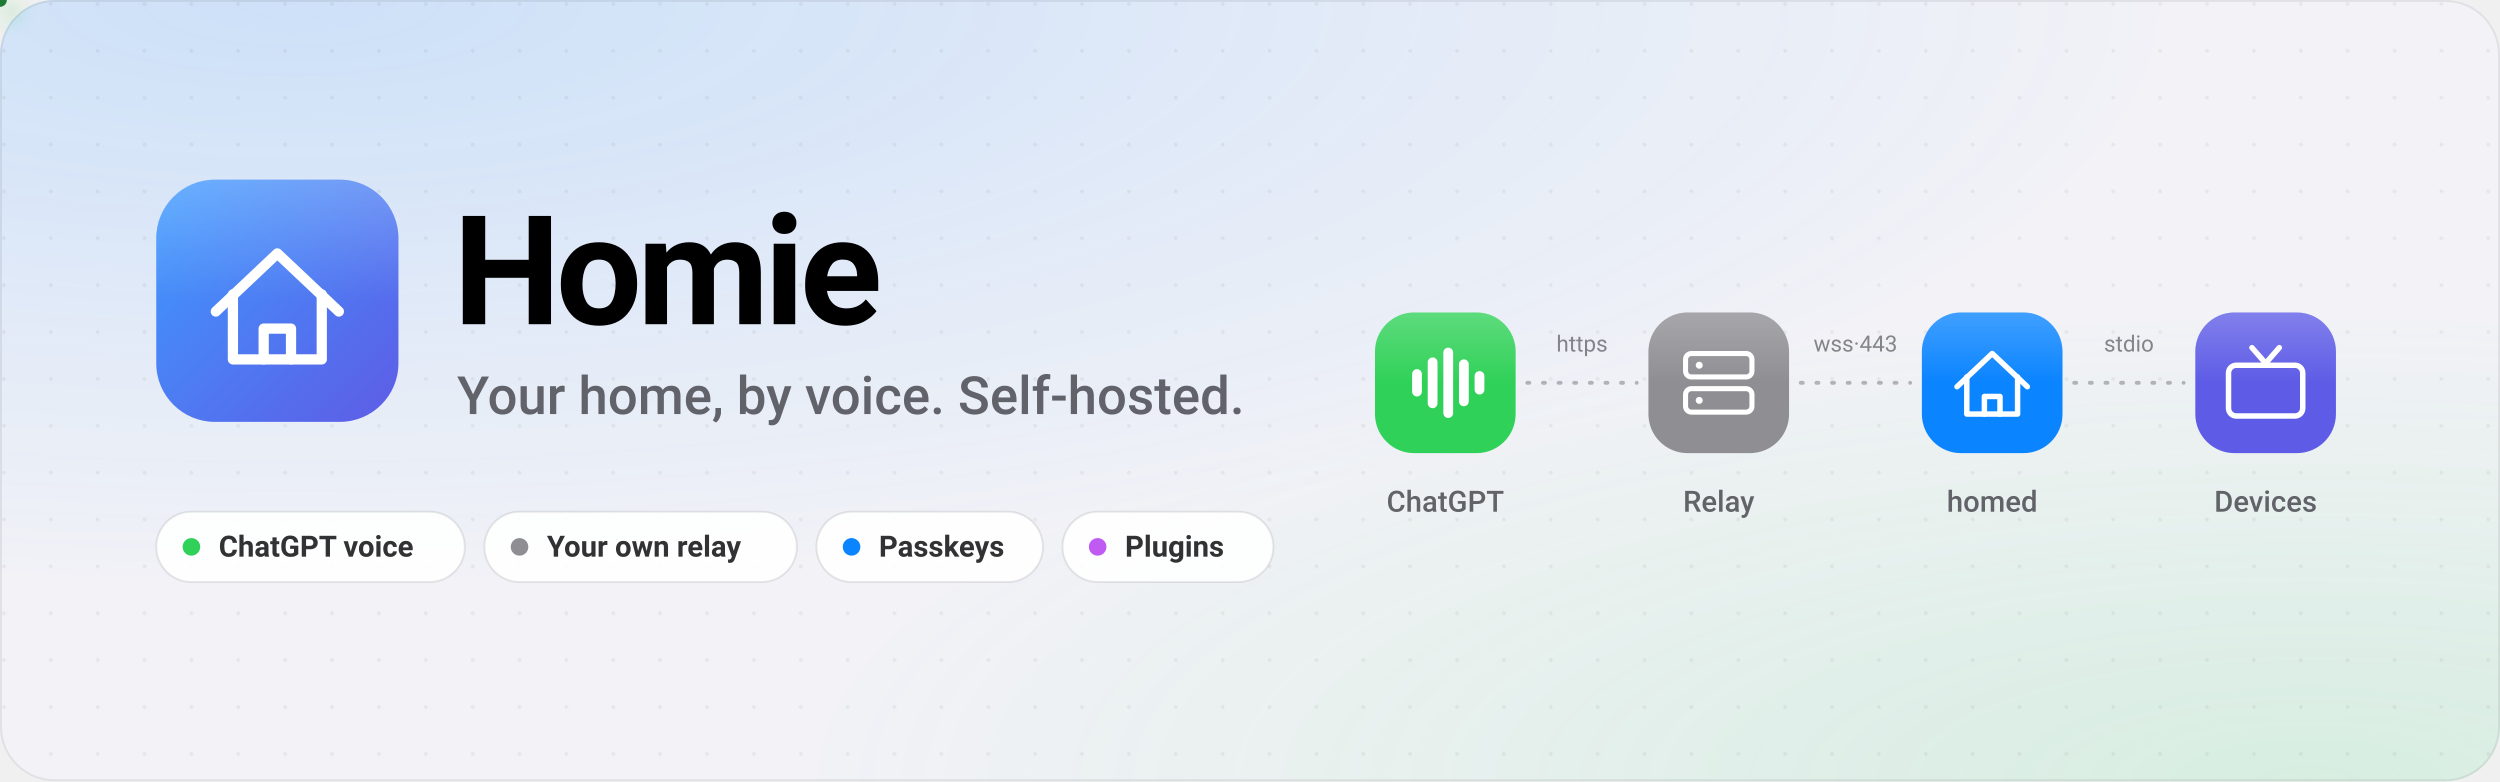
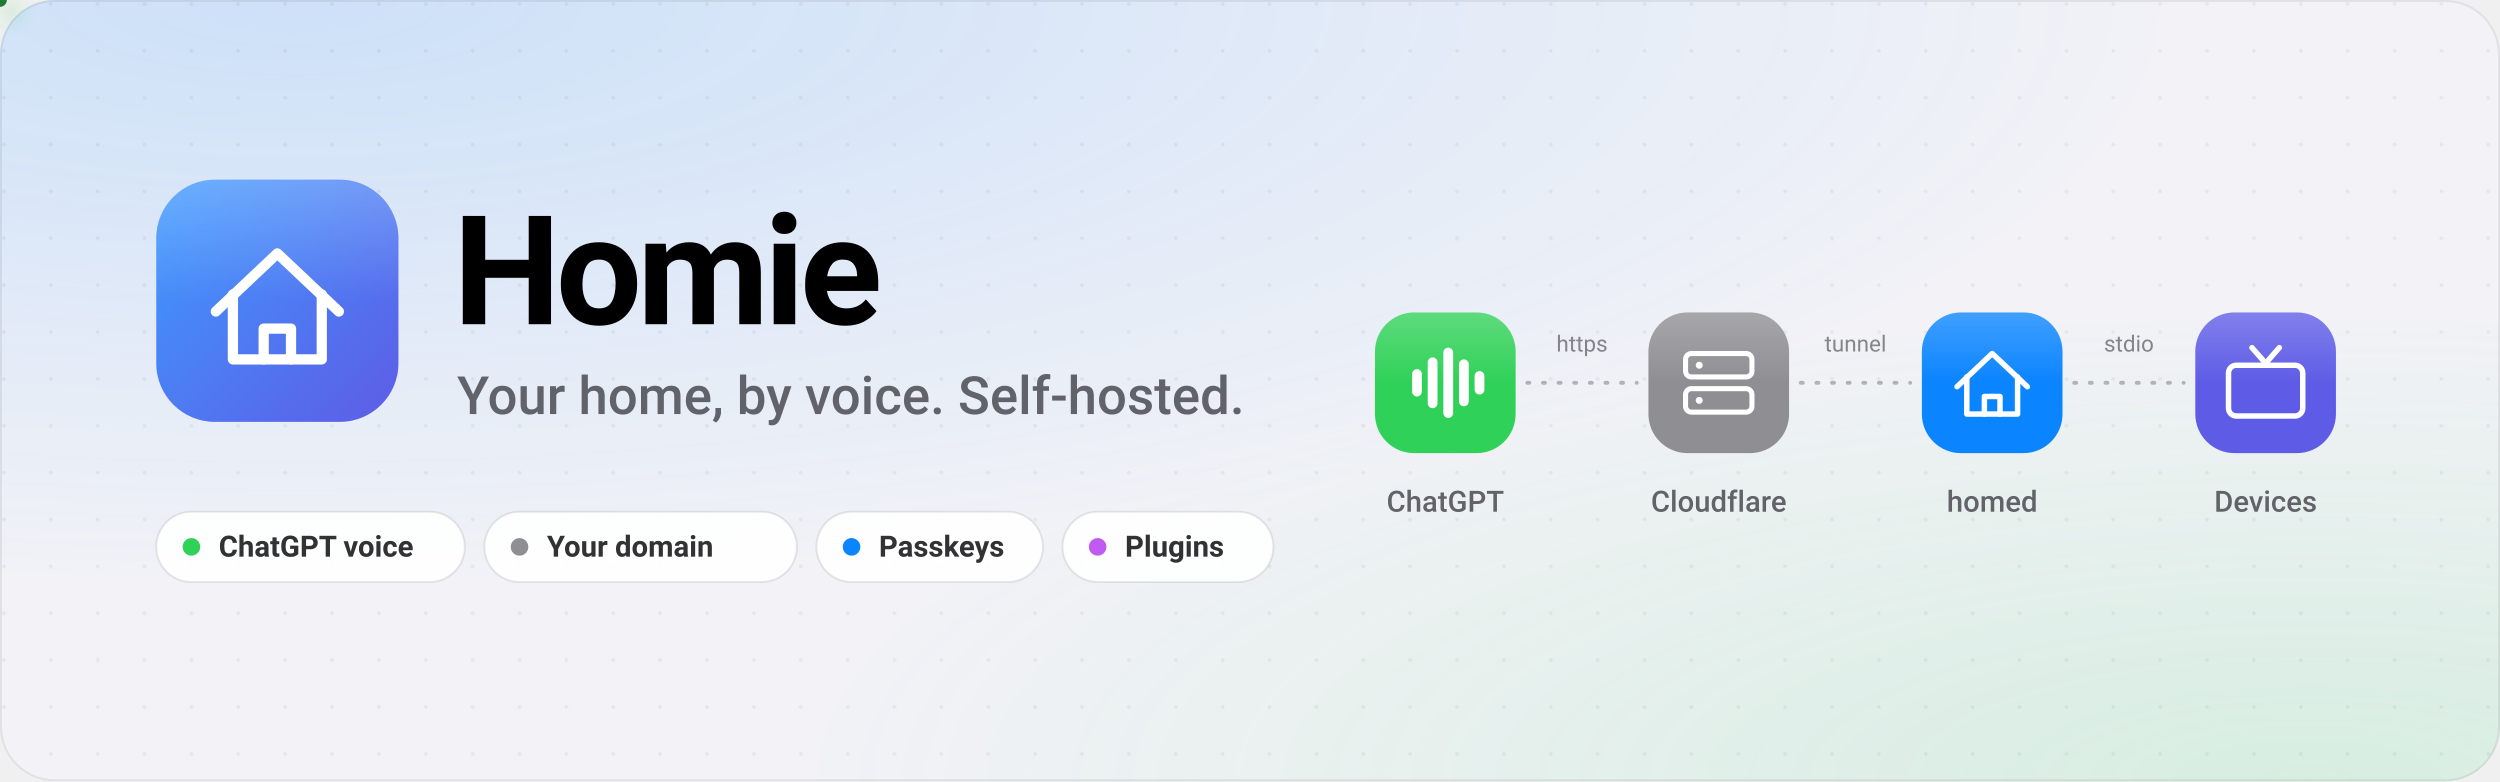
<svg xmlns="http://www.w3.org/2000/svg" width="1280" height="400" viewBox="0 0 1280 400" role="img" aria-labelledby="title desc">
  <defs>
    <radialGradient id="glowBlue" cx="0.12" cy="0" r="0.75">
      <stop offset="0" stop-color="#0A84FF" stop-opacity="0.16" />
      <stop offset="1" stop-color="#0A84FF" stop-opacity="0" />
    </radialGradient>
    <radialGradient id="glowGreen" cx="0.92" cy="1" r="0.6">
      <stop offset="0" stop-color="#30D158" stop-opacity="0.14" />
      <stop offset="1" stop-color="#30D158" stop-opacity="0" />
    </radialGradient>
    <linearGradient id="icon" x1="0" y1="0" x2="1" y2="1">
      <stop offset="0" stop-color="#3D9BFF" />
      <stop offset="1" stop-color="#5E5CE6" />
    </linearGradient>
    <linearGradient id="sheen" x1="0" y1="0" x2="0" y2="1">
      <stop offset="0" stop-color="#FFFFFF" stop-opacity="0.22" />
      <stop offset="0.5" stop-color="#FFFFFF" stop-opacity="0" />
    </linearGradient>
    <pattern id="dots" width="24" height="24" patternUnits="userSpaceOnUse">
      <circle cx="2" cy="2" r="1" fill="#3C3C43" fill-opacity="0.07" />
    </pattern>
    <filter id="soft" x="-50%" y="-50%" width="200%" height="200%">
      <feGaussianBlur stdDeviation="6" />
    </filter>
    <clipPath id="frame">
      <rect width="1280" height="400" rx="28" />
    </clipPath>
  </defs>
  <style>
    text { font-family: -apple-system, BlinkMacSystemFont, "SF Pro Display", "Segoe UI", Roboto, "Helvetica Neue", Arial, sans-serif; }
    .mono { font-family: ui-monospace, "SF Mono", SFMono-Regular, Menlo, Consolas, monospace; }
    .bar { transform-box: fill-box; transform-origin: center; animation: talk 1.4s ease-in-out infinite; }
    .b2 { animation-delay: -0.2s; } .b3 { animation-delay: -0.45s; } .b4 { animation-delay: -0.7s; } .b5 { animation-delay: -0.9s; }
    @keyframes talk { 0%, 100% { transform: scaleY(0.45); } 50% { transform: scaleY(1); } }
    @media (prefers-reduced-motion: reduce) { .bar { animation: none; } .pulse { display: none; } }
  </style>
  <g clip-path="url(#frame)">
    <rect width="1280" height="400" fill="#F2F2F7" />
    <rect width="1280" height="400" fill="url(#glowBlue)" />
    <rect width="1280" height="400" fill="url(#glowGreen)" />
    <rect width="1280" height="400" fill="url(#dots)" />
  </g>
  <rect x="0.5" y="0.5" width="1279" height="399" rx="27.5" fill="none" stroke="#3C3C43" stroke-opacity="0.10" />
  <g transform="translate(80 92)">
    <rect width="124" height="124" rx="30" fill="url(#icon)" />
    <rect width="124" height="124" rx="30" fill="url(#sheen)" />
    <g transform="translate(62 64) scale(1.75)" fill="none" stroke="#FFFFFF" stroke-width="3" stroke-linecap="round" stroke-linejoin="round">
      <path d="M-18 2 L0 -15 L18 2" />
      <path d="M-13 -3 V16 H13 V-3" />
      <path d="M-4 16 V7 H4 V16" />
    </g>
  </g>
  <text x="232" y="166" font-size="78" font-weight="700" letter-spacing="-2.5" fill="#000000">Homie</text>
  <text x="234" y="212" font-size="27" font-weight="500" fill="#3C3C43" fill-opacity="0.78">Your home, by voice. Self-hosted.</text>
  <g font-size="15" font-weight="600" fill="#1C1C1E" fill-opacity="0.9">
    <g transform="translate(80 262)">
      <rect width="158" height="36" rx="18" fill="#FFFFFF" fill-opacity="0.9" stroke="#3C3C43" stroke-opacity="0.12" />
      <circle cx="18" cy="18" r="4.5" fill="#30D158" fill-opacity="1" />
      <text x="32" y="23">ChatGPT voice</text>
    </g>
    <g transform="translate(248 262)">
      <rect width="160" height="36" rx="18" fill="#FFFFFF" fill-opacity="0.9" stroke="#3C3C43" stroke-opacity="0.12" />
      <circle cx="18" cy="18" r="4.5" fill="#8E8E93" fill-opacity="1" />
-       <text x="32" y="23">Your own relay</text>
+       <text x="32" y="23">Your domain</text>
    </g>
    <g transform="translate(418 262)">
      <rect width="116" height="36" rx="18" fill="#FFFFFF" fill-opacity="0.9" stroke="#3C3C43" stroke-opacity="0.12" />
      <circle cx="18" cy="18" r="4.5" fill="#0A84FF" fill-opacity="1" />
      <text x="32" y="23">Passkeys</text>
    </g>
    <g transform="translate(544 262)">
      <rect width="108" height="36" rx="18" fill="#FFFFFF" fill-opacity="0.9" stroke="#3C3C43" stroke-opacity="0.12" />
      <circle cx="18" cy="18" r="4.5" fill="#BF5AF2" fill-opacity="1" />
      <text x="32" y="23">Plugins</text>
    </g>
  </g>
  <g stroke="#3C3C43" stroke-opacity="0.35" stroke-width="2" stroke-linecap="round" stroke-dasharray="1 7" fill="none">
    <path d="M782 196 H838" />
    <path d="M922 196 H978" />
    <path d="M1062 196 H1118" />
  </g>
  <g class="mono" font-size="11.5" fill="#3C3C43" fill-opacity="0.6" text-anchor="middle">
    <text x="810" y="180">https</text>
-     <text x="950" y="180">wss·443</text>
+     <text x="950" y="180">tunnel</text>
    <text x="1090" y="180">stdio</text>
  </g>
  <circle class="pulse" r="9" fill="#30D158" fill-opacity="0.55" filter="url(#soft)">
    <animateMotion dur="3.2s" repeatCount="indefinite" path="M776 196 H1124" keyPoints="0;1;1" keyTimes="0;0.8;1" calcMode="linear" />
    <animate attributeName="opacity" dur="3.2s" repeatCount="indefinite" values="0;1;1;0;0" keyTimes="0;0.08;0.72;0.8;1" />
  </circle>
  <circle class="pulse" r="3.5" fill="#1E7B34">
    <animateMotion dur="3.2s" repeatCount="indefinite" path="M776 196 H1124" keyPoints="0;1;1" keyTimes="0;0.8;1" calcMode="linear" />
    <animate attributeName="opacity" dur="3.2s" repeatCount="indefinite" values="0;1;1;0;0" keyTimes="0;0.08;0.72;0.8;1" />
  </circle>
  <g transform="translate(740 196)">
    <rect x="-36" y="-36" width="72" height="72" rx="20" fill="#30D158" />
    <rect x="-36" y="-36" width="72" height="72" rx="20" fill="url(#sheen)" />
    <g fill="#FFFFFF">
      <rect class="bar b1" x="-17" y="-7" width="5" height="14" rx="2.5" />
      <rect class="bar b2" x="-9" y="-13" width="5" height="26" rx="2.5" />
      <rect class="bar b3" x="-1" y="-18" width="5" height="36" rx="2.5" />
      <rect class="bar b4" x="7" y="-12" width="5" height="24" rx="2.5" />
      <rect class="bar b5" x="15" y="-6" width="5" height="12" rx="2.5" />
    </g>
  </g>
  <g transform="translate(880 196)">
    <rect x="-36" y="-36" width="72" height="72" rx="20" fill="#8E8E93" />
    <rect x="-36" y="-36" width="72" height="72" rx="20" fill="url(#sheen)" />
    <g fill="none" stroke="#FFFFFF" stroke-width="2.6" stroke-linejoin="round">
      <rect x="-17" y="-15" width="34" height="12" rx="3" />
      <rect x="-17" y="3" width="34" height="12" rx="3" />
    </g>
    <circle cx="-10" cy="-9" r="1.8" fill="#FFFFFF" />
    <circle cx="-10" cy="9" r="1.8" fill="#FFFFFF" />
  </g>
  <g transform="translate(1020 196)">
    <rect x="-36" y="-36" width="72" height="72" rx="20" fill="#0A84FF" />
    <rect x="-36" y="-36" width="72" height="72" rx="20" fill="url(#sheen)" />
    <g fill="none" stroke="#FFFFFF" stroke-width="2.8" stroke-linecap="round" stroke-linejoin="round">
      <path d="M-18 2 L0 -15 L18 2" />
      <path d="M-13 -3 V16 H13 V-3" />
      <path d="M-4 16 V7 H4 V16" />
    </g>
  </g>
  <g transform="translate(1160 196)">
    <rect x="-36" y="-36" width="72" height="72" rx="20" fill="#5E5CE6" />
    <rect x="-36" y="-36" width="72" height="72" rx="20" fill="url(#sheen)" />
    <g fill="none" stroke="#FFFFFF" stroke-width="2.8" stroke-linecap="round" stroke-linejoin="round">
      <rect x="-19" y="-9" width="38" height="26" rx="4" />
      <path d="M-7 -18 L0 -10 L7 -18" />
    </g>
  </g>
  <g font-size="15" font-weight="500" fill="#3C3C43" fill-opacity="0.78" text-anchor="middle">
    <text x="740" y="262">ChatGPT</text>
-     <text x="880" y="262">Relay</text>
+     <text x="880" y="262">Cloudflare</text>
    <text x="1020" y="262">homed</text>
    <text x="1160" y="262">Devices</text>
  </g>
</svg>
